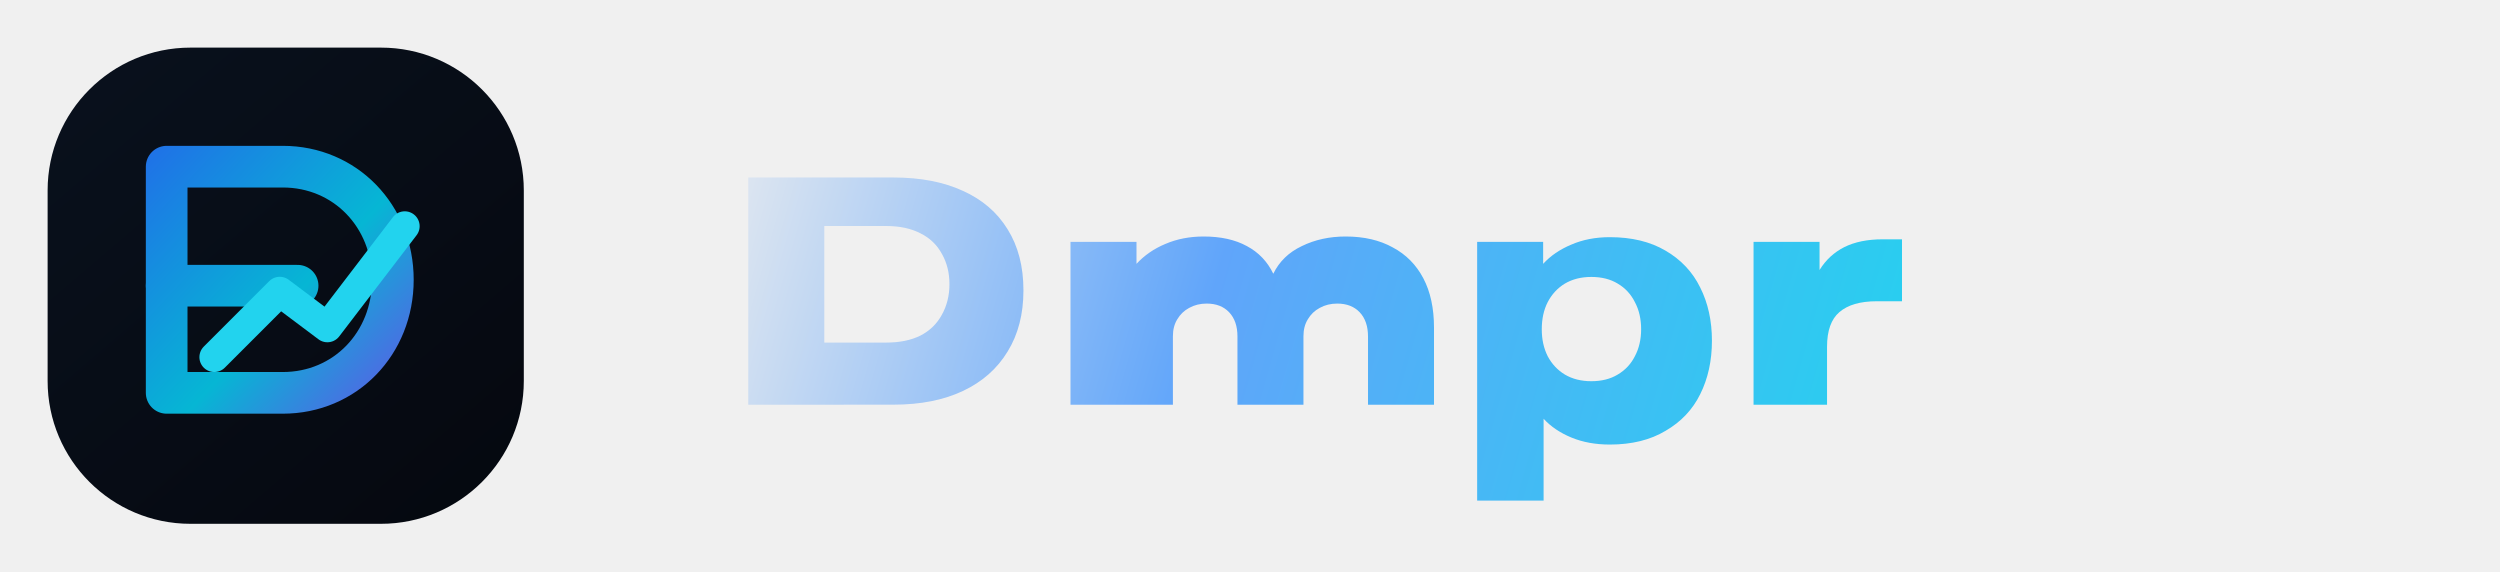
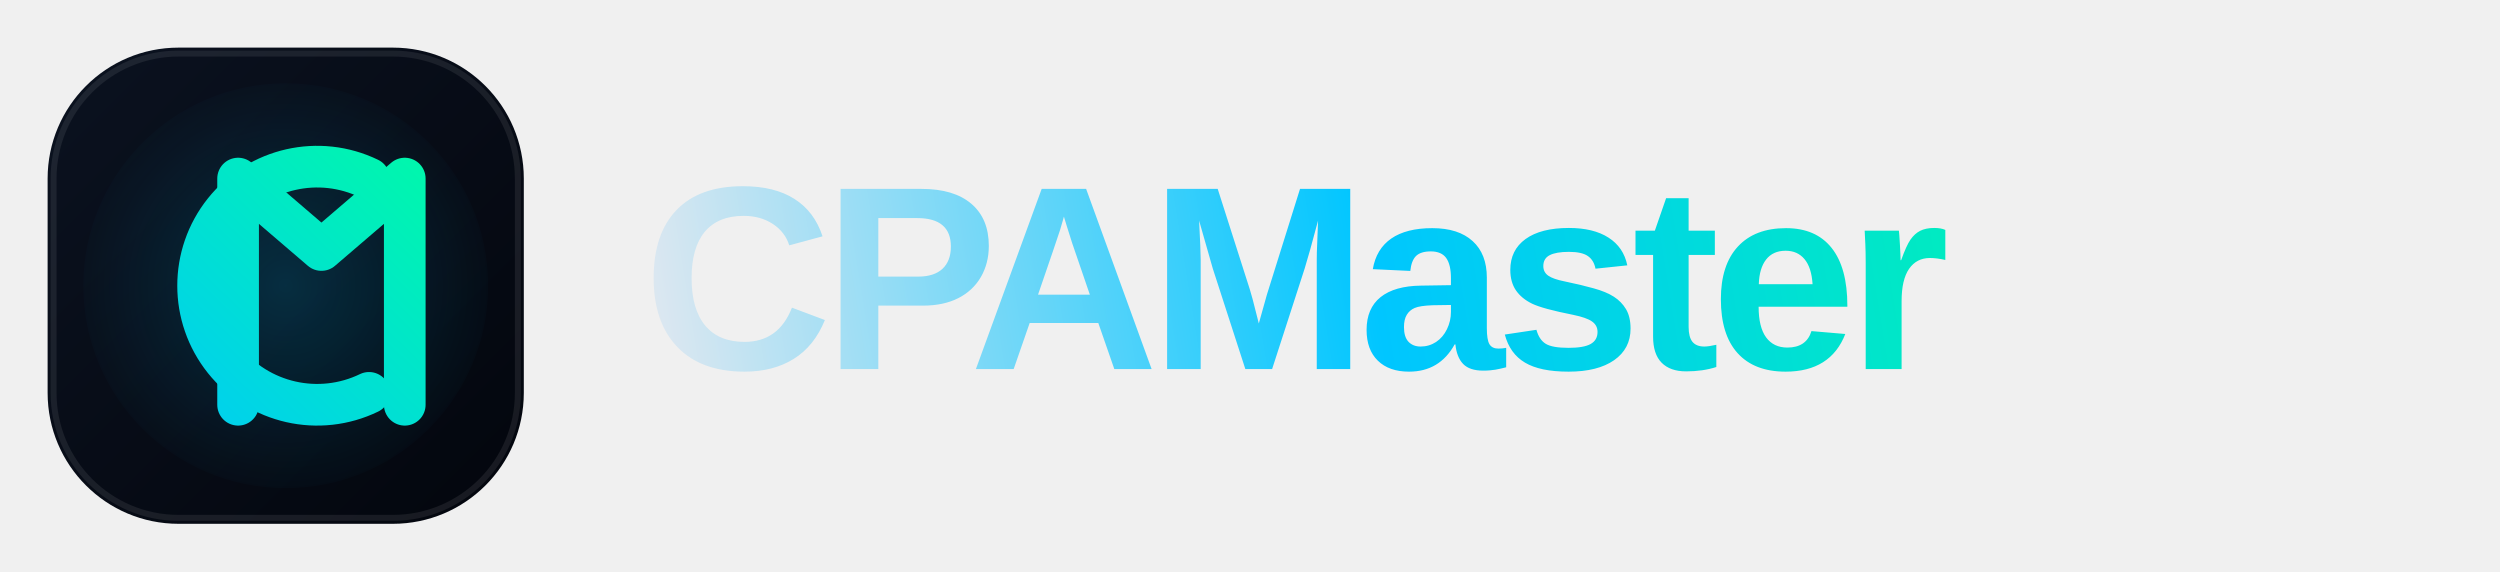
<svg xmlns="http://www.w3.org/2000/svg" viewBox="0 0 420 96" fill="none">
  <defs>
-     <linearGradient id="lock-bg" x1="12" y1="8" x2="82" y2="90" gradientUnits="userSpaceOnUse">
-       <stop offset="0" stop-color="#09111D" />
-       <stop offset="1" stop-color="#05080F" />
+     <linearGradient id="lock-bg" x1="8" y1="8" x2="88" y2="88" gradientUnits="userSpaceOnUse">
+       <stop offset="0" stop-color="#0B1220" />
+       <stop offset="1" stop-color="#03060D" />
    </linearGradient>
-     <linearGradient id="lock-stroke" x1="18" y1="22" x2="74" y2="74" gradientUnits="userSpaceOnUse">
-       <stop offset="0" stop-color="#2563EB" />
-       <stop offset="0.55" stop-color="#06B6D4" />
-       <stop offset="1" stop-color="#7C3AED" />
+     <linearGradient id="lock-accent" x1="20" y1="78" x2="78" y2="18" gradientUnits="userSpaceOnUse">
+       <stop offset="0" stop-color="#00C6FF" />
+       <stop offset="1" stop-color="#00FF9F" />
    </linearGradient>
-     <linearGradient id="lock-text" x1="124" y1="20" x2="328" y2="78" gradientUnits="userSpaceOnUse">
+     <linearGradient id="lock-text" x1="110" y1="72" x2="380" y2="28" gradientUnits="userSpaceOnUse">
      <stop offset="0" stop-color="#E2E8F0" />
-       <stop offset="0.4" stop-color="#60A5FA" />
-       <stop offset="1" stop-color="#22D3EE" />
+       <stop offset="0.45" stop-color="#00C6FF" />
+       <stop offset="1" stop-color="#00FF9F" />
    </linearGradient>
+     <radialGradient id="lock-halo" cx="50%" cy="50%" r="55%">
+       <stop offset="0" stop-color="#00C6FF" stop-opacity="0.18" />
+       <stop offset="1" stop-color="#00C6FF" stop-opacity="0" />
+     </radialGradient>
  </defs>
-   <rect x="8" y="8" width="80" height="80" rx="24" fill="url(#lock-bg)" />
-   <path d="M28 28H47.5C58 28 66 36.3 66 47C66 57.7 58 66 47.5 66H28V28Z" stroke="url(#lock-stroke)" stroke-width="7" stroke-linejoin="round" />
-   <path d="M28 48H50" stroke="url(#lock-stroke)" stroke-width="7" stroke-linecap="round" />
-   <path d="M36 60L47 49L55 55L68 38" stroke="#22D3EE" stroke-width="5" stroke-linecap="round" stroke-linejoin="round" />
-   <path d="M125.707 68V29.818H150.105C154.639 29.818 158.532 30.569 161.784 32.07C165.036 33.534 167.532 35.682 169.272 38.512C171.049 41.342 171.938 44.769 171.938 48.791C171.938 52.776 171.049 56.202 169.272 59.07C167.532 61.938 165.036 64.14 161.784 65.678C158.532 67.216 154.639 67.984 150.105 67.984L125.707 68ZM138.483 57.552H148.903C151.13 57.552 153.036 57.163 154.619 56.386C156.202 55.571 157.406 54.403 158.231 52.882C159.082 51.361 159.508 49.644 159.508 47.733C159.508 45.822 159.082 44.124 158.231 42.64C157.406 41.119 156.202 39.969 154.619 39.192C153.036 38.377 151.13 37.97 148.903 37.97H138.483V57.552Z" fill="url(#lock-text)" />
-   <path d="M179.843 68V40.635H190.93V44.327C192.247 42.9 193.859 41.787 195.768 40.987C197.713 40.15 199.862 39.732 202.214 39.732C205.097 39.732 207.519 40.27 209.478 41.345C211.436 42.384 212.915 43.931 213.915 45.987C214.914 43.931 216.511 42.384 218.704 41.345C220.896 40.27 223.349 39.732 226.061 39.732C229.146 39.732 231.789 40.344 233.99 41.569C236.219 42.756 237.929 44.486 239.122 46.758C240.316 49.03 240.912 51.792 240.912 55.045V68H229.825V56.529C229.825 54.805 229.362 53.453 228.437 52.472C227.512 51.491 226.254 51.001 224.661 51.001C223.567 51.001 222.586 51.241 221.719 51.723C220.879 52.167 220.212 52.805 219.719 53.636C219.227 54.429 218.98 55.372 218.98 56.464V68H207.893V56.529C207.893 54.805 207.431 53.453 206.505 52.472C205.58 51.491 204.322 51.001 202.729 51.001C201.635 51.001 200.654 51.241 199.788 51.723C198.948 52.167 198.281 52.805 197.788 53.636C197.295 54.429 197.049 55.372 197.049 56.464V68H185.962H179.843Z" fill="url(#lock-text)" />
-   <path d="M248.161 68V40.635H259.248V44.327C260.479 42.975 262.053 41.899 263.972 41.099C265.892 40.262 268.053 39.844 270.455 39.844C274.135 39.844 277.256 40.601 279.818 42.115C282.417 43.629 284.355 45.69 285.634 48.3C286.948 50.909 287.605 53.891 287.605 57.245C287.605 60.599 286.948 63.593 285.634 66.227C284.355 68.823 282.417 70.872 279.818 72.375C277.256 73.916 274.135 74.686 270.455 74.686C268.052 74.686 265.899 74.293 263.997 73.507C262.094 72.72 260.537 71.669 259.325 70.352V84.1H248.161V68ZM267.337 64.043C269.073 64.043 270.556 63.669 271.785 62.92C273.051 62.171 274.013 61.141 274.67 59.829C275.364 58.517 275.711 57.014 275.711 55.32C275.711 53.588 275.364 52.073 274.67 50.776C274.013 49.441 273.051 48.399 271.785 47.65C270.556 46.901 269.073 46.526 267.337 46.526C265.639 46.526 264.156 46.901 262.889 47.65C261.66 48.399 260.698 49.441 260.004 50.776C259.347 52.073 259.018 53.588 259.018 55.32C259.018 57.014 259.347 58.517 260.004 59.829C260.698 61.141 261.66 62.171 262.889 62.92C264.156 63.669 265.639 64.043 267.337 64.043Z" fill="url(#lock-text)" />
-   <path d="M294.596 68V40.635H305.683V45.364C306.721 43.677 308.104 42.395 309.833 41.519C311.592 40.643 313.737 40.205 316.267 40.205H319.536V50.61H315.293C312.522 50.61 310.429 51.219 309.015 52.437C307.634 53.618 306.943 55.562 306.943 58.268V68H294.596Z" fill="url(#lock-text)" />
+   <rect x="8" y="8" width="80" height="80" rx="22" fill="url(#lock-bg)" />
+   <circle cx="48" cy="48" r="34" fill="url(#lock-halo)" />
+   <rect x="9" y="9" width="78" height="78" rx="21" stroke="white" stroke-opacity="0.08" />
+   <g stroke="url(#lock-accent)" fill="none" stroke-linecap="round" stroke-linejoin="round" stroke-width="7">
+     <path d="M62 30 A 20 20 0 1 0 62 66" />
+     <path d="M40 68 L 40 30 L 54 42 L 68 30 L 68 68" />
+   </g>
+   <text x="108" y="62" font-family="'Segoe UI', system-ui, -apple-system, 'Helvetica Neue', Arial, sans-serif" font-size="44" font-weight="800" letter-spacing="-1.5" fill="url(#lock-text)">CPAMaster</text>
</svg>
